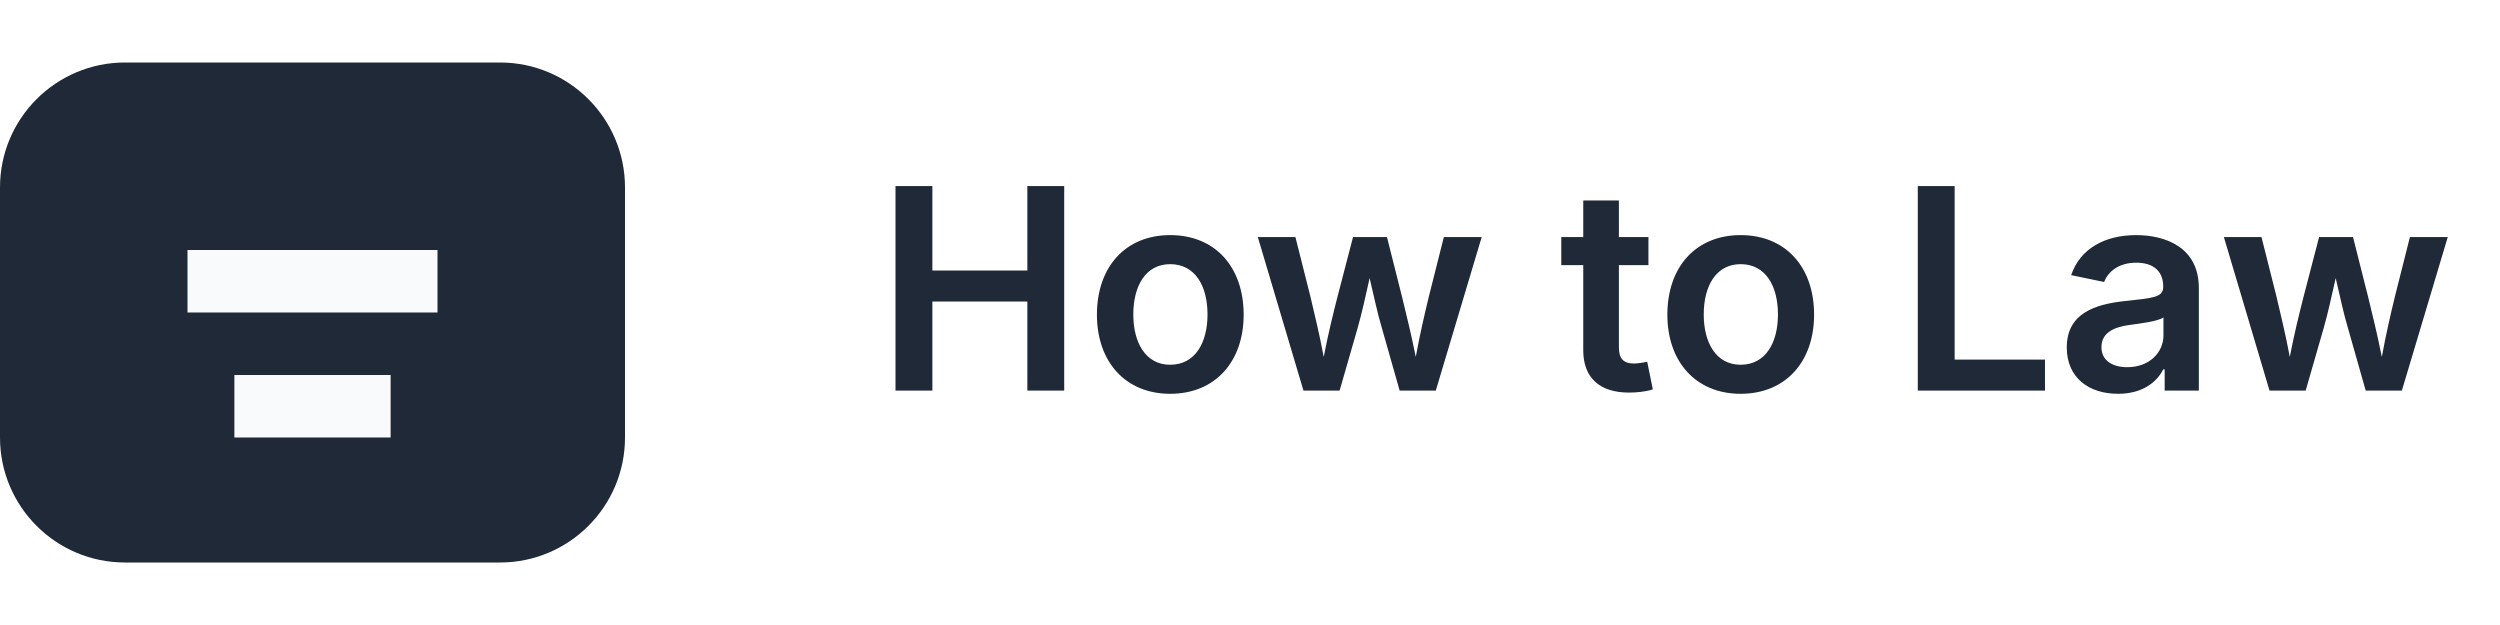
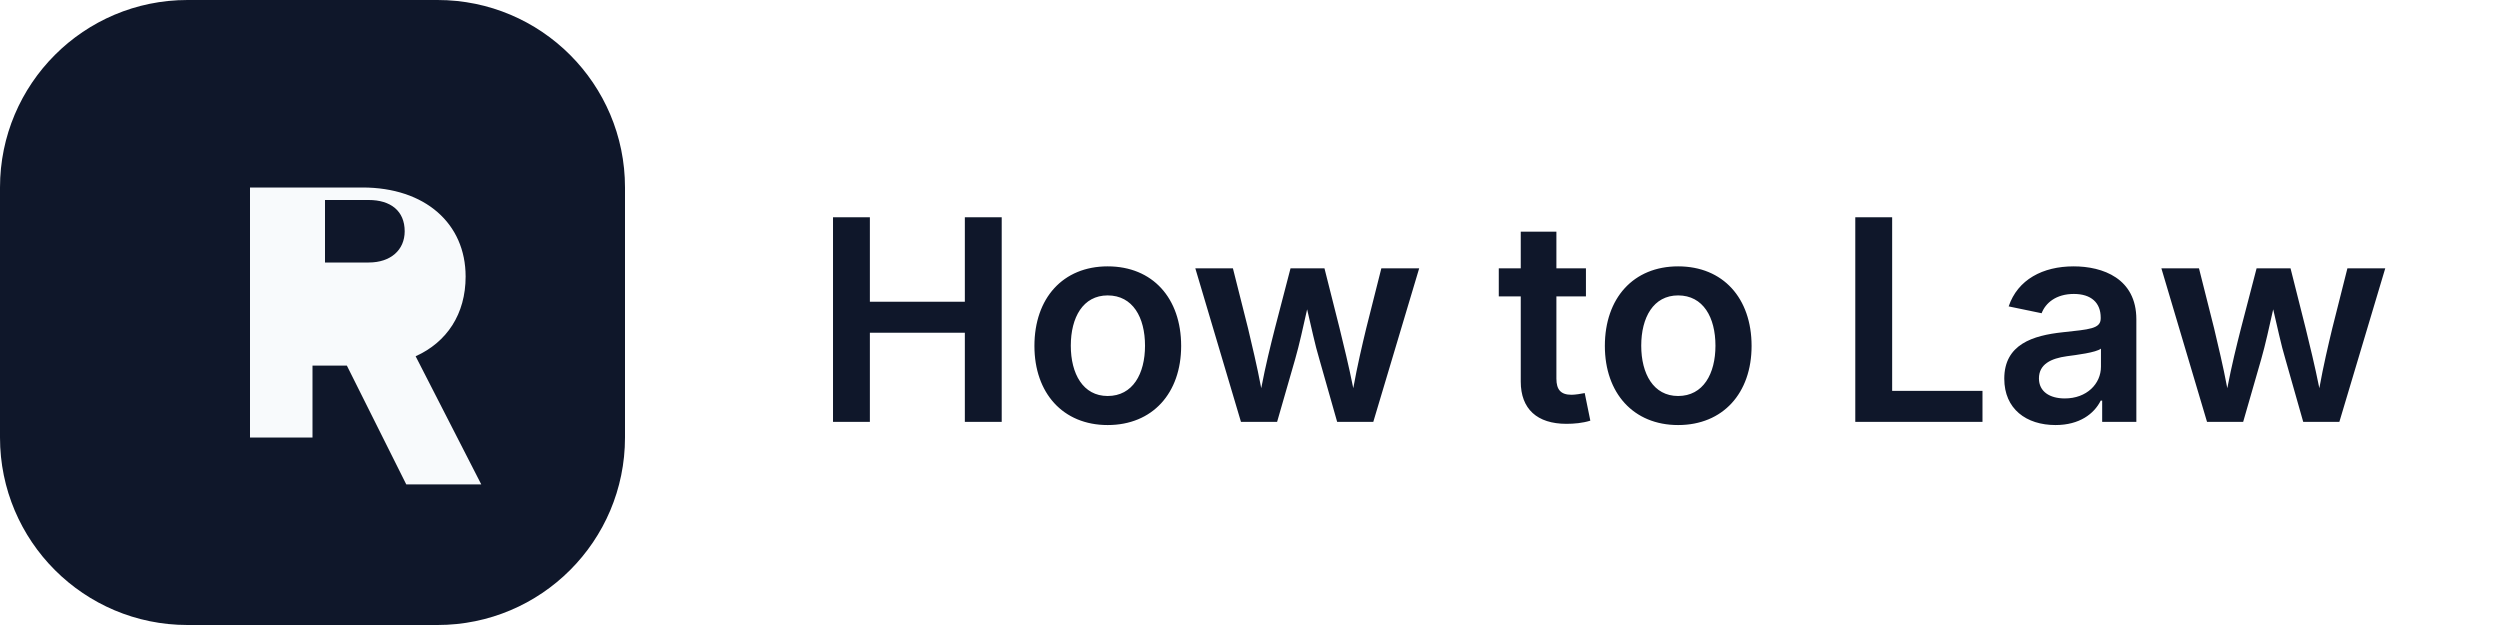
- <svg xmlns="http://www.w3.org/2000/svg" viewBox="0 0 160 40" role="img" aria-label="How to Law logo">
-   <rect x="0" y="4" width="40" height="32" rx="8" fill="#1f2937" />
-   <path d="M12 16h16v4H12zm3 8h10v4H15z" fill="#f8fafc" />
-   <text x="56" y="25" font-family="'Inter', sans-serif" font-size="18" fill="#1f2937" font-weight="600">How to Law</text>
+ <svg xmlns="http://www.w3.org/2000/svg" viewBox="0 0 160 40" fill="none">
+   <rect width="40" height="40" rx="12" fill="#0f172a" />
+   <path d="M16 28V12h7.2c4 0 6.6 2.3 6.6 5.7 0 2.4-1.2 4.2-3.2 5.1l4.2 8.2h-4.8l-3.8-7.6h-2.2V28H16Zm4.8-11.2h2.8c1.4 0 2.3-.8 2.3-2 0-1.3-.9-2-2.3-2h-2.8v4Z" fill="#f8fafc" />
+   <text x="52" y="27" font-family="'Inter', system-ui, sans-serif" font-size="18" font-weight="600" fill="#0f172a">
+     How to Law
+   </text>
</svg>
